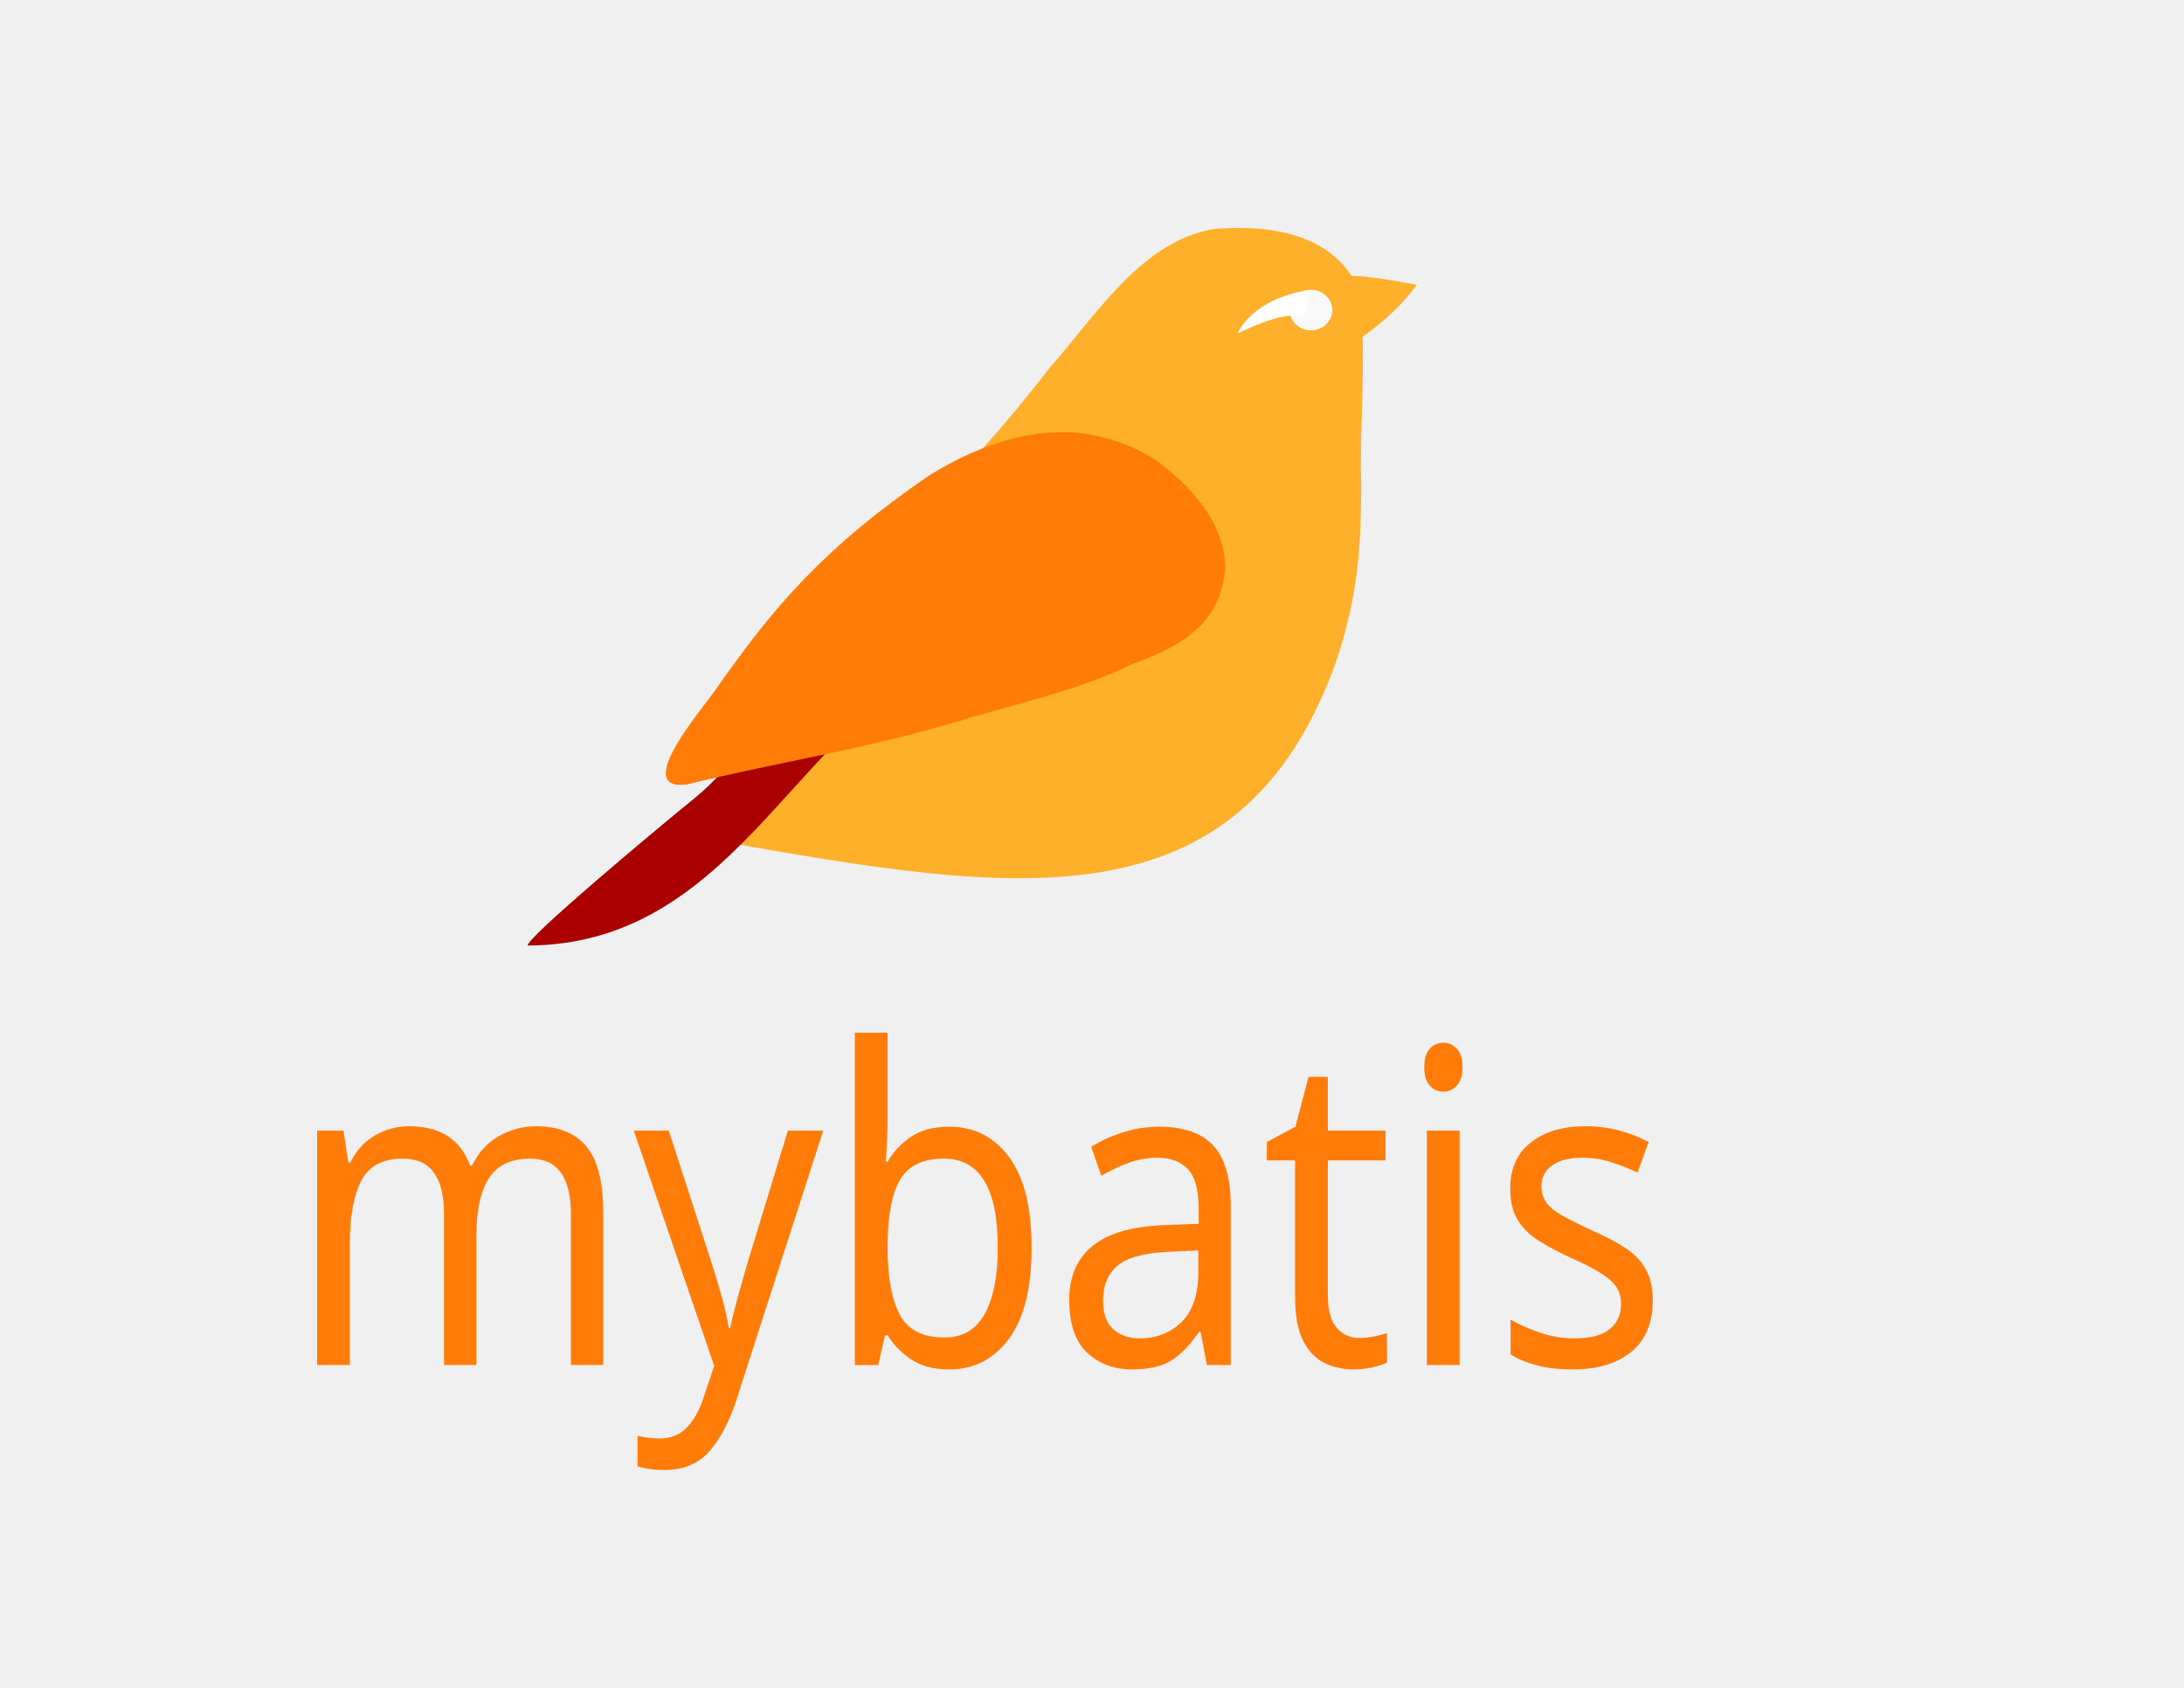
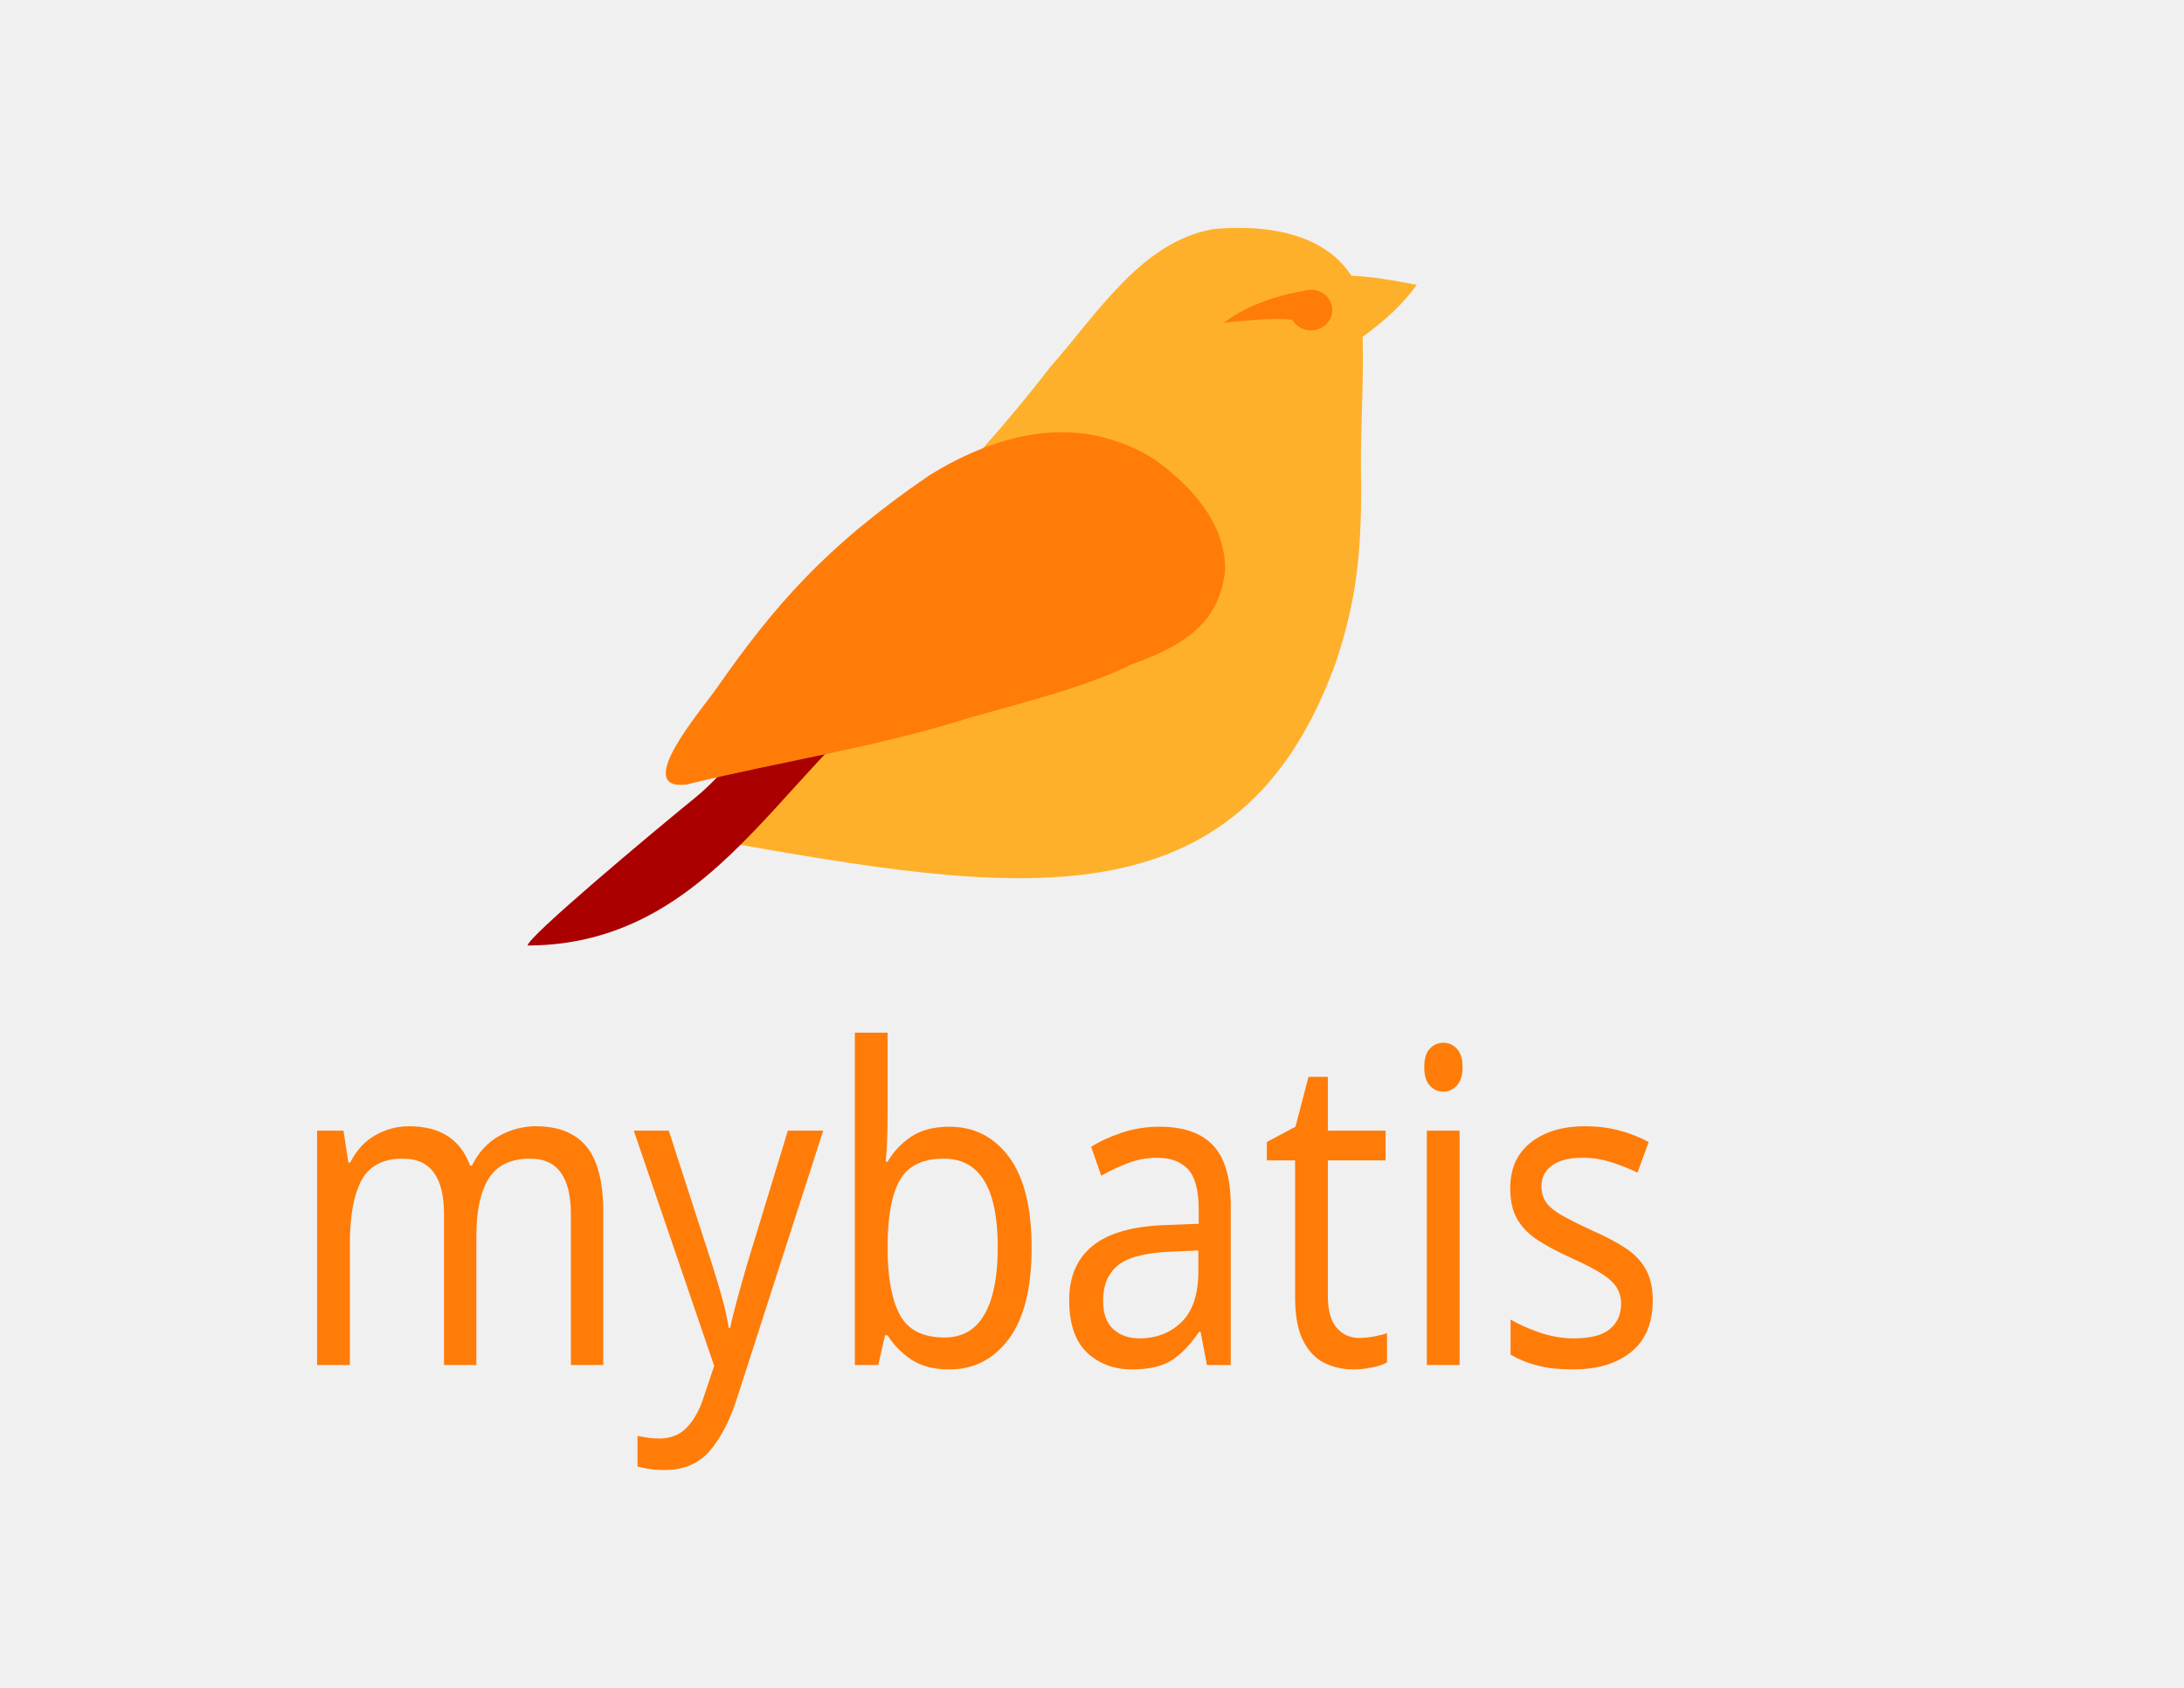
<svg xmlns="http://www.w3.org/2000/svg" width="792pt" height="612pt" id="svg2" version="1.0">
  <defs id="defs4">
    <linearGradient id="linearGradient3038">
      <stop style="stop-color:#757769;stop-opacity:1;" offset="0" id="stop3040" />
      <stop style="stop-color:#fff8cb;stop-opacity:1;" offset="1" id="stop3042" />
    </linearGradient>
    <linearGradient id="linearGradient3038-2">
      <stop style="stop-color:#6ad427;stop-opacity:1;" offset="0" id="stop3040-7" />
      <stop style="stop-color:#fff8cb;stop-opacity:1;" offset="1" id="stop3042-0" />
    </linearGradient>
    <filter id="filter3032" width="1.5" height="1.5" x="-.25" y="-.25">
      <feGaussianBlur id="feGaussianBlur3034" in="SourceAlpha" stdDeviation="2" result="blur" />
      <feColorMatrix id="feColorMatrix3036" result="bluralpha" type="matrix" values="1 0 0 0 0 0 1 0 0 0 0 0 1 0 0 0 0 0 0.5 0 " />
      <feOffset id="feOffset3038" in="bluralpha" dx="4" dy="4" result="offsetBlur" />
      <feMerge id="feMerge3040">
        <feMergeNode id="feMergeNode3042" in="offsetBlur" />
        <feMergeNode id="feMergeNode3044" in="SourceGraphic" />
      </feMerge>
    </filter>
    <filter id="filter3937" width="1.5" height="1.5" x="-.25" y="-.25">
      <feGaussianBlur id="feGaussianBlur3939" in="SourceAlpha" stdDeviation="2" result="blur" />
      <feColorMatrix id="feColorMatrix3941" result="bluralpha" type="matrix" values="1 0 0 0 0 0 1 0 0 0 0 0 1 0 0 0 0 0 0.5 0 " />
      <feOffset id="feOffset3943" in="bluralpha" dx="4" dy="4" result="offsetBlur" />
      <feMerge id="feMerge3945">
        <feMergeNode id="feMergeNode3947" in="offsetBlur" />
        <feMergeNode id="feMergeNode3949" in="SourceGraphic" />
      </feMerge>
    </filter>
  </defs>
  <g id="layer1">
    <path style="fill:#ffb02a;fill-opacity:1;stroke:none" d="m 598.84,110.172 c -4.211,0.009 -8.34,0.227 -12.25,0.594 -34.68,6.127 -55.763,40.636 -78.75,66.656 -21.165,27.523 -44.24,53.039 -68.375,77.219 -80.68,113.613 -104.444,148.329 -92.656,151.844 142.724,25.17 252.782,44.146 299.438,-87.25 9.973,-30.303 11.813,-52.697 11.938,-83.938 -0.751,-23.981 1.334,-48.382 0.688,-72.438 11.249,-8.175 19.784,-16.225 26.188,-25.188 -0.029,0.001 -0.065,-10e-4 -0.094,0 -11.745,-2.19 -21.49,-3.979 -31.531,-4.375 -11.903,-18.201 -34.322,-23.169 -54.594,-23.125 z" id="Body" />
    <path id="TailUpper" d="m 450.794,323.301 c -67.452,32.384 -98.377,133.501 -195.635,133.823 -0.736,-3.541 59.452,-53.974 80.991,-71.491 16.95,-13.764 33.096,-37.33 33.364,-44.419 10.796,-4.584 68.656,-18.306 81.28,-17.914 z" style="fill:#aa0000;fill-opacity:1;stroke:none" />
    <g id="Beak" transform="matrix(-0.4865093,0,0,0.5435717,657.696,211.4648)" style="stroke-width:11.667;stroke-miterlimit:4;stroke-dasharray:none;fill:#ff6600;stroke:none" />
    <path style="fill:#ff7c08;fill-opacity:1;stroke-width:6;stroke-miterlimit:4;stroke-dasharray:none" d="m 558.229,222.125 c 17.042,12.127 34.287,30.305 34.158,53.412 -2.558,23.852 -17.067,35.679 -45.581,45.787 -19.593,9.897 -47.593,17.193 -77.024,25.395 -47.552,14.964 -91.174,21.127 -137.931,32.582 -26.295,3.003 7.031,-35.731 14.463,-46.307 28.117,-40.241 52.738,-68.736 102.912,-103.117 25.989,-16.168 57.622,-26.75 87.593,-17.46 7.518,2.167 14.768,5.404 21.41,9.709 z" id="WingBackground" />
    <g id="g3834" transform="translate(9.808425,-1.961685)" />
-     <path style="fill:#f9f9f9;fill-opacity:1;fill-rule:nonzero;stroke:none" id="path3797" d="m 626.759,234.364 a 10.299,9.808 0 1 1 -0.002,-0.182" transform="translate(17.4376,-84.47148)" />
+     <path style="fill:#ff7c08;fill-opacity:1;stroke:none" d="m 633.55,140.06 c -28.846,4.403 -41.782,16.032 -41.782,16.032 0,0 31.502,-4.07 38.479,-0.15 3.411,1.917 3.303,-15.882 3.303,-15.882 z" id="path3780" />
+     <path style="fill:#ff7c08;fill-opacity:1;fill-rule:nonzero;stroke:none" id="path3797" d="m 626.759,234.364 a 10.299,9.808 0 1 1 -0.002,-0.182" transform="translate(17.4376,-84.47148)" />
    <text xml:space="preserve" style="font-size:195.045px;font-style:normal;font-variant:normal;font-weight:normal;font-stretch:normal;text-align:start;line-height:125%;letter-spacing:0px;word-spacing:0px;writing-mode:lr-tb;text-anchor:start;fill:#ff7c08;fill-opacity:1;stroke:none;font-family:Purisa;-inkscape-font-specification:Purisa" x="149.614" y="608.831" id="text3822" transform="scale(0.9225588,1.083942)">
      <tspan id="tspan3826" x="149.614" y="608.831">mybatis</tspan>
    </text>
-     <path style="fill:#ffffff;stroke:none" d="m 633.55,140.06 c -28.846,4.403 -35.161,21.182 -35.161,21.182 0,0 22.92,-11.671 29.896,-7.752 3.411,1.917 5.265,-13.43 5.265,-13.43 z" id="path3780" />
  </g>
</svg>
